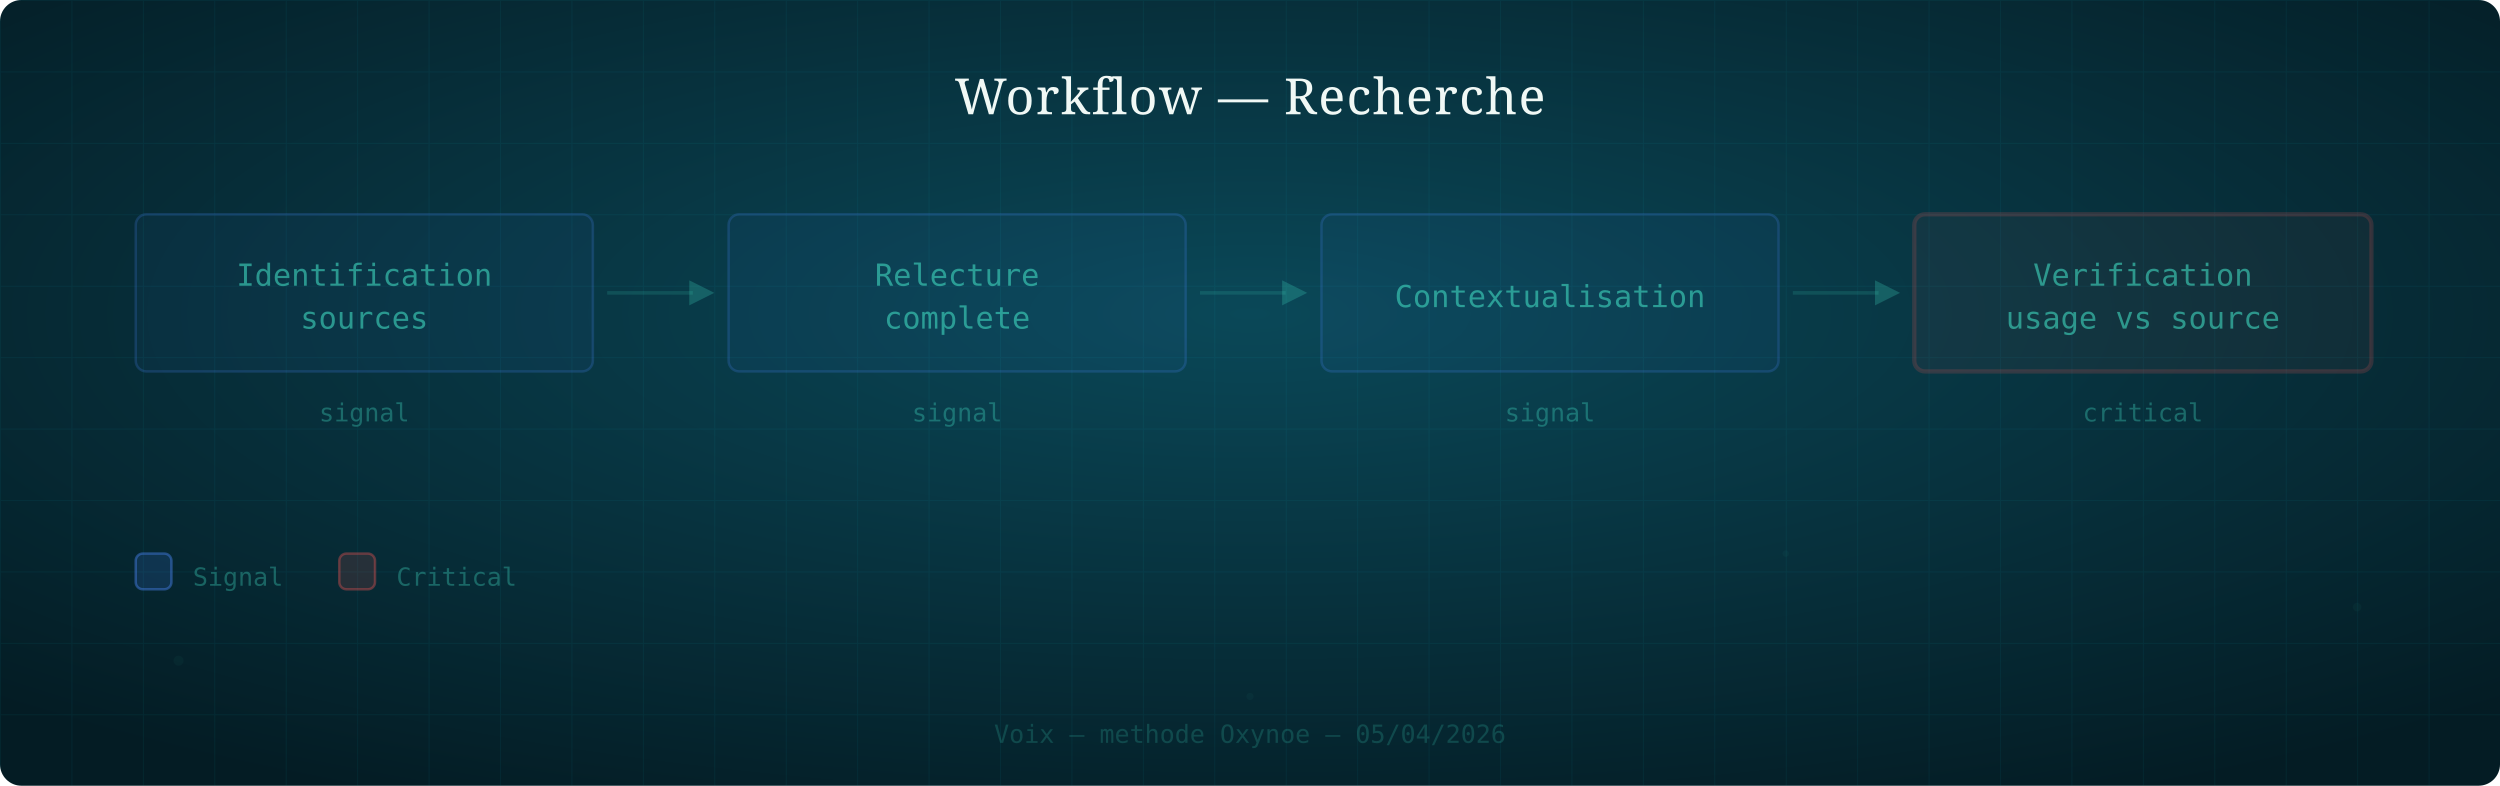
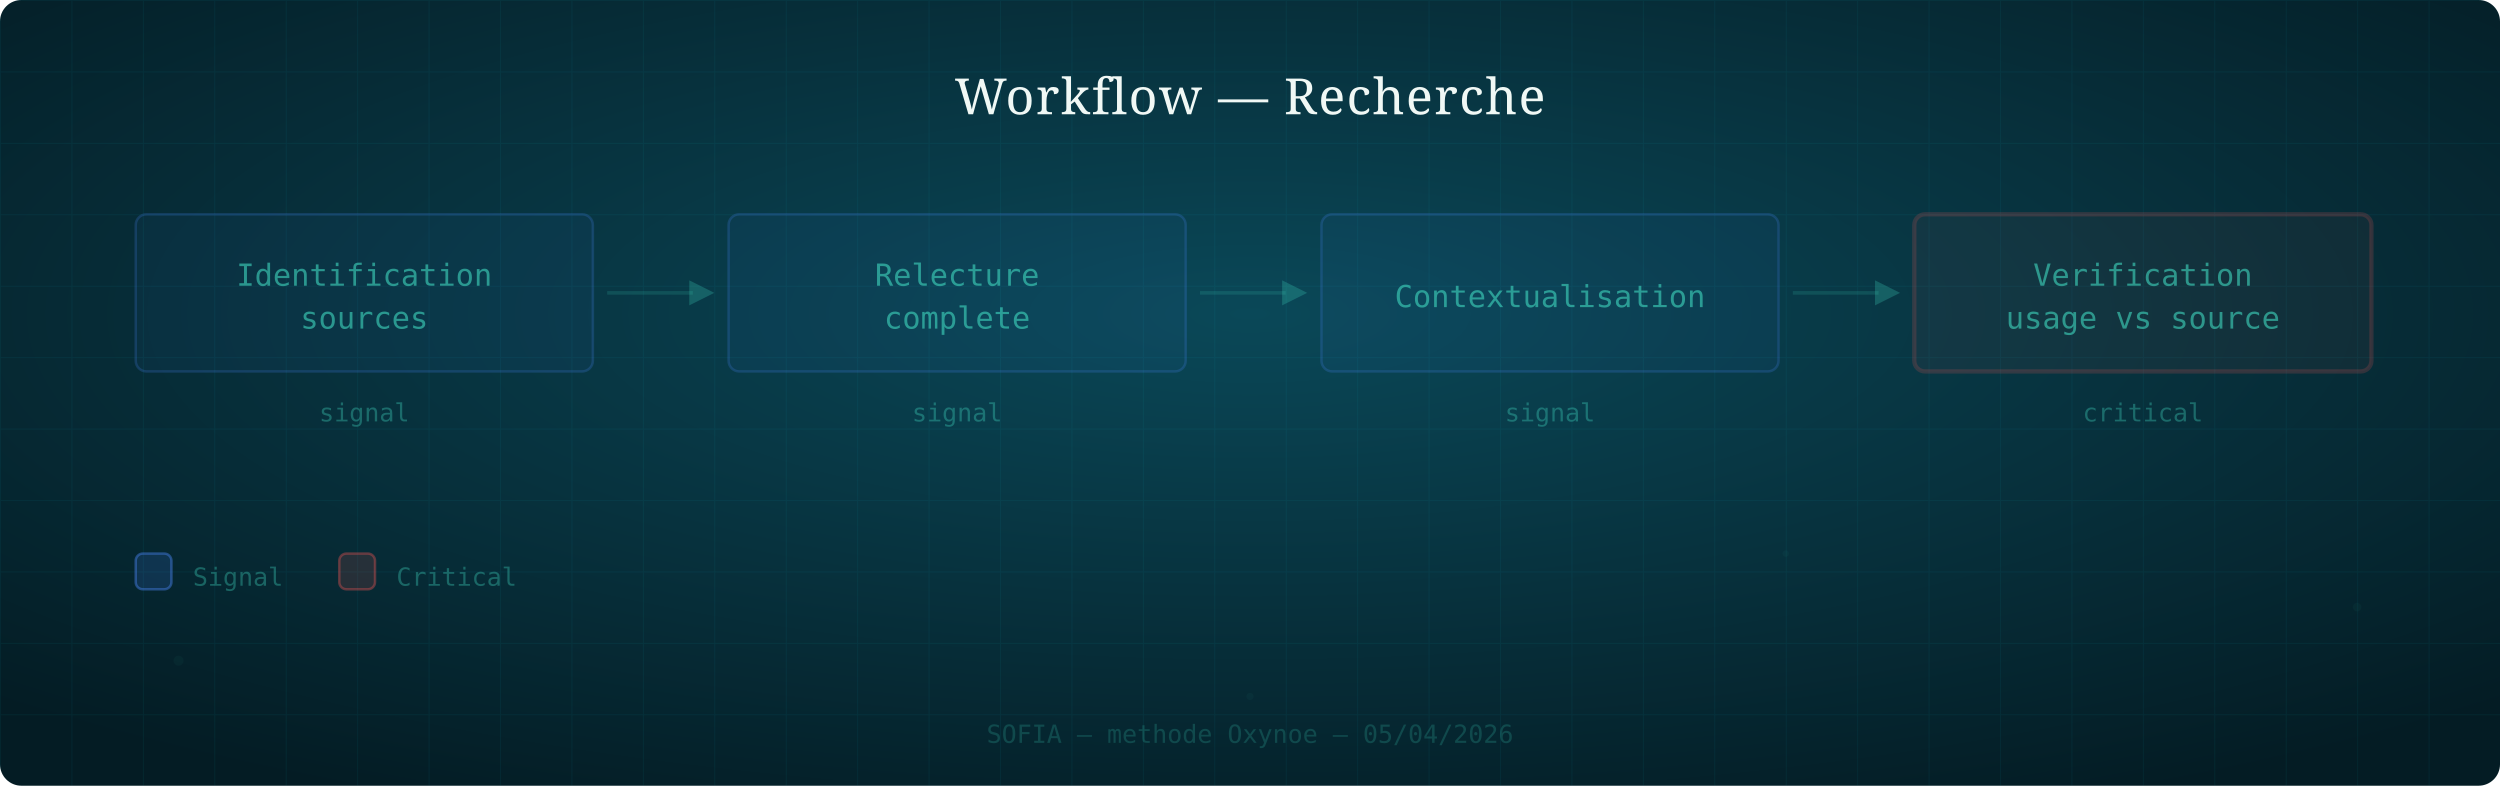
<svg xmlns="http://www.w3.org/2000/svg" viewBox="0 0 700 220" font-family="IBM Plex Mono,monospace">
  <defs>
    <radialGradient id="bg-grad" cx="50%" cy="40%" r="70%">
      <stop offset="0%" stop-color="#0a4858" />
      <stop offset="100%" stop-color="#041c24" />
    </radialGradient>
    <pattern id="grid" width="20" height="20" patternUnits="userSpaceOnUse">
      <path d="M 20 0 L 0 0 0 20" fill="none" stroke="rgba(0,200,220,0.06)" stroke-width="0.5" />
    </pattern>
  </defs>
  <rect width="700" height="220" fill="url(#bg-grad)" rx="6" />
  <rect width="700" height="220" fill="url(#grid)" rx="6" />
  <text x="350" y="32" text-anchor="middle" fill="#f0f8f5" font-family="Georgia,serif" font-size="14" font-weight="300" letter-spacing="0.03em">Workflow — Recherche</text>
  <rect x="38" y="60" width="128" height="44" rx="3" fill="rgba(79,138,255,0.05)" stroke="rgba(79,138,255,0.2)" stroke-width="0.7" />
  <text x="102" y="80" text-anchor="middle" fill="rgba(64,216,192,0.6)" font-size="8.5">Identification</text>
  <text x="102" y="92" text-anchor="middle" fill="rgba(64,216,192,0.6)" font-size="8.5">sources</text>
  <text x="102" y="118" text-anchor="middle" fill="rgba(64,216,192,0.35)" font-size="7">signal</text>
  <line x1="170" y1="82" x2="194" y2="82" stroke="rgba(64,216,192,0.15)" stroke-width="1" />
  <path d="M7,-3.5 L0,0 L7,3.5Z" fill="rgba(64,216,192,0.25)" transform="translate(200,82) rotate(180)" />
  <rect x="204" y="60" width="128" height="44" rx="3" fill="rgba(79,138,255,0.05)" stroke="rgba(79,138,255,0.2)" stroke-width="0.7" />
  <text x="268" y="80" text-anchor="middle" fill="rgba(64,216,192,0.6)" font-size="8.5">Relecture</text>
  <text x="268" y="92" text-anchor="middle" fill="rgba(64,216,192,0.6)" font-size="8.5">complete</text>
  <text x="268" y="118" text-anchor="middle" fill="rgba(64,216,192,0.35)" font-size="7">signal</text>
  <line x1="336" y1="82" x2="360" y2="82" stroke="rgba(64,216,192,0.15)" stroke-width="1" />
  <path d="M7,-3.5 L0,0 L7,3.5Z" fill="rgba(64,216,192,0.25)" transform="translate(366,82) rotate(180)" />
  <rect x="370" y="60" width="128" height="44" rx="3" fill="rgba(79,138,255,0.05)" stroke="rgba(79,138,255,0.2)" stroke-width="0.7" />
  <text x="434" y="86" text-anchor="middle" fill="rgba(64,216,192,0.6)" font-size="8.5">Contextualisation</text>
  <text x="434" y="118" text-anchor="middle" fill="rgba(64,216,192,0.35)" font-size="7">signal</text>
  <line x1="502" y1="82" x2="526" y2="82" stroke="rgba(64,216,192,0.15)" stroke-width="1" />
  <path d="M7,-3.5 L0,0 L7,3.5Z" fill="rgba(64,216,192,0.25)" transform="translate(532,82) rotate(180)" />
  <rect x="536" y="60" width="128" height="44" rx="3" fill="rgba(224,80,80,0.05)" stroke="rgba(224,80,80,0.2)" stroke-width="1.2" />
  <text x="600" y="80" text-anchor="middle" fill="rgba(64,216,192,0.6)" font-size="8.5">Verification</text>
  <text x="600" y="92" text-anchor="middle" fill="rgba(64,216,192,0.6)" font-size="8.5">usage vs source</text>
  <text x="600" y="118" text-anchor="middle" fill="rgba(64,216,192,0.35)" font-size="7">critical</text>
  <rect x="38" y="155" width="10" height="10" rx="2" fill="rgba(79,138,255,0.15)" stroke="rgba(79,138,255,0.4)" stroke-width="0.7" />
  <text x="54" y="164" fill="rgba(64,216,192,0.35)" font-size="7">Signal</text>
  <rect x="95" y="155" width="10" height="10" rx="2" fill="rgba(224,80,80,0.15)" stroke="rgba(224,80,80,0.4)" stroke-width="0.7" />
  <text x="111" y="164" fill="rgba(64,216,192,0.35)" font-size="7">Critical</text>
  <circle cx="660" cy="170" r="1.2" fill="rgba(64,216,192,0.04)" />
  <circle cx="350" cy="195" r="1.0" fill="rgba(64,216,192,0.04)" />
  <circle cx="50" cy="185" r="1.4" fill="rgba(64,216,192,0.04)" />
  <circle cx="500" cy="155" r="0.9" fill="rgba(64,216,192,0.04)" />
-   <text x="350" y="208" text-anchor="middle" fill="rgba(64,216,192,0.2)" font-size="7">Voix — methode Oxynoe — 05/04/2026</text>
+   <text x="350" y="208" text-anchor="middle" fill="rgba(64,216,192,0.2)" font-size="7">SOFIA — methode Oxynoe — 05/04/2026</text>
</svg>
